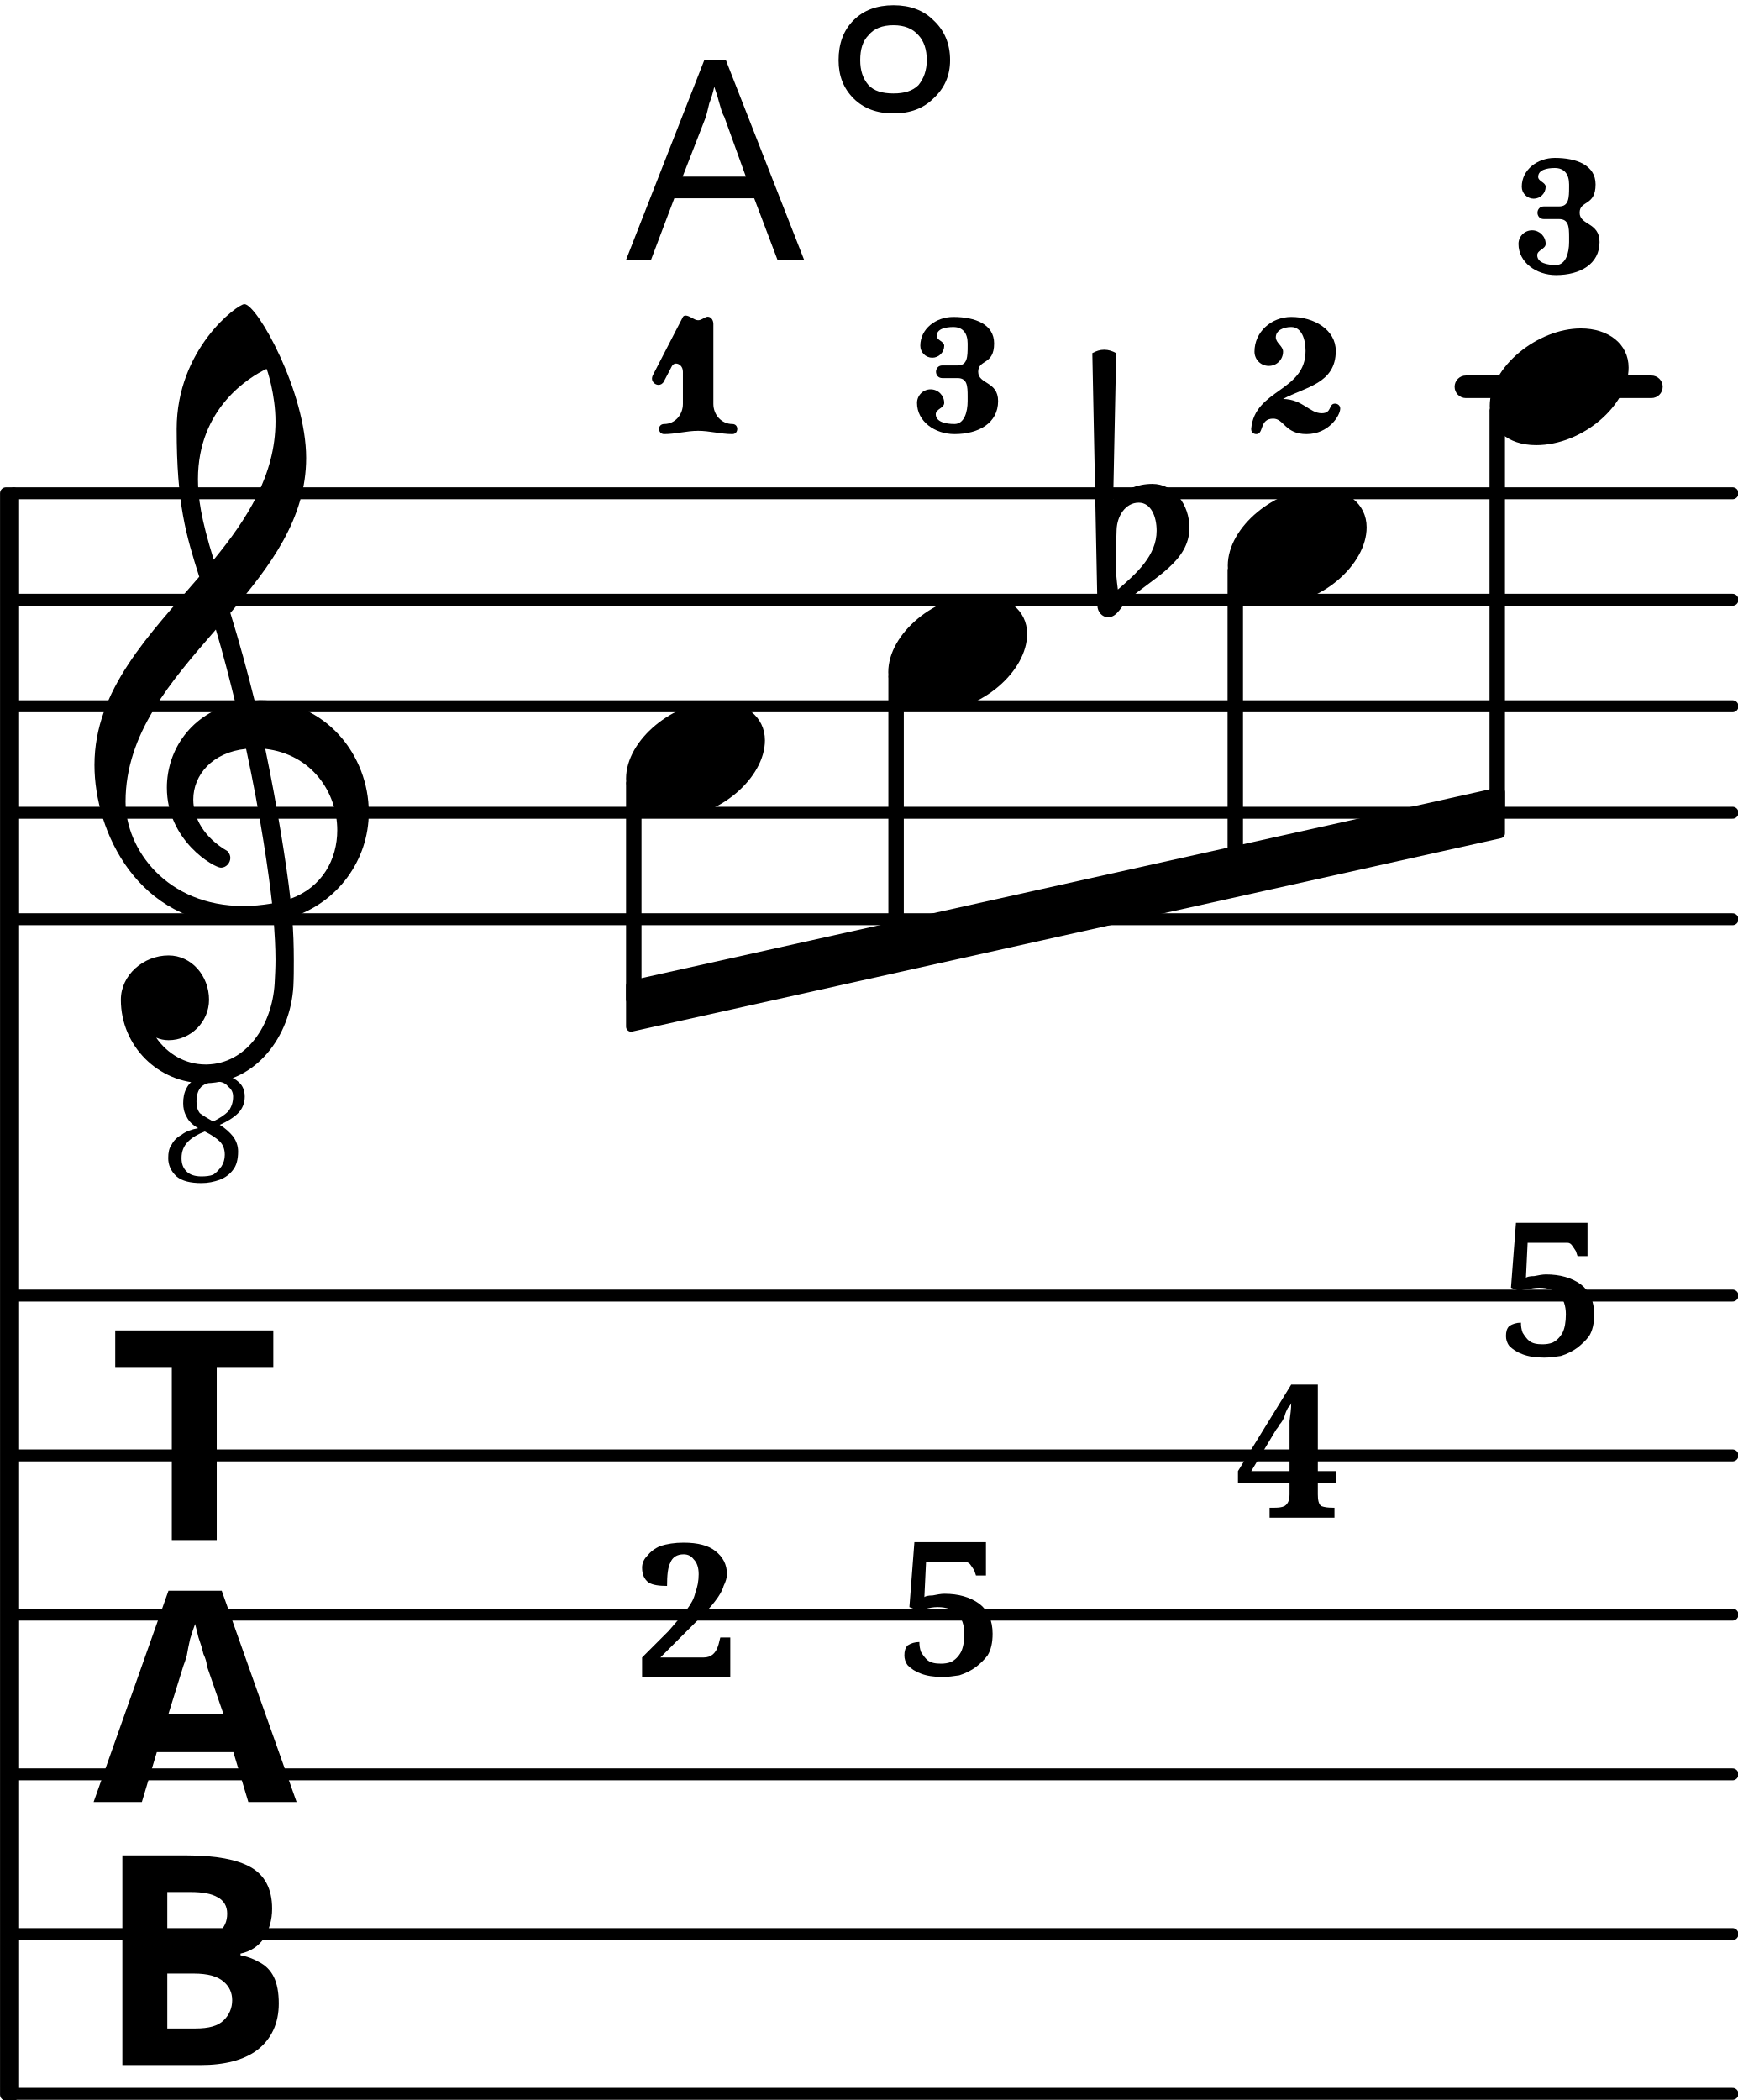
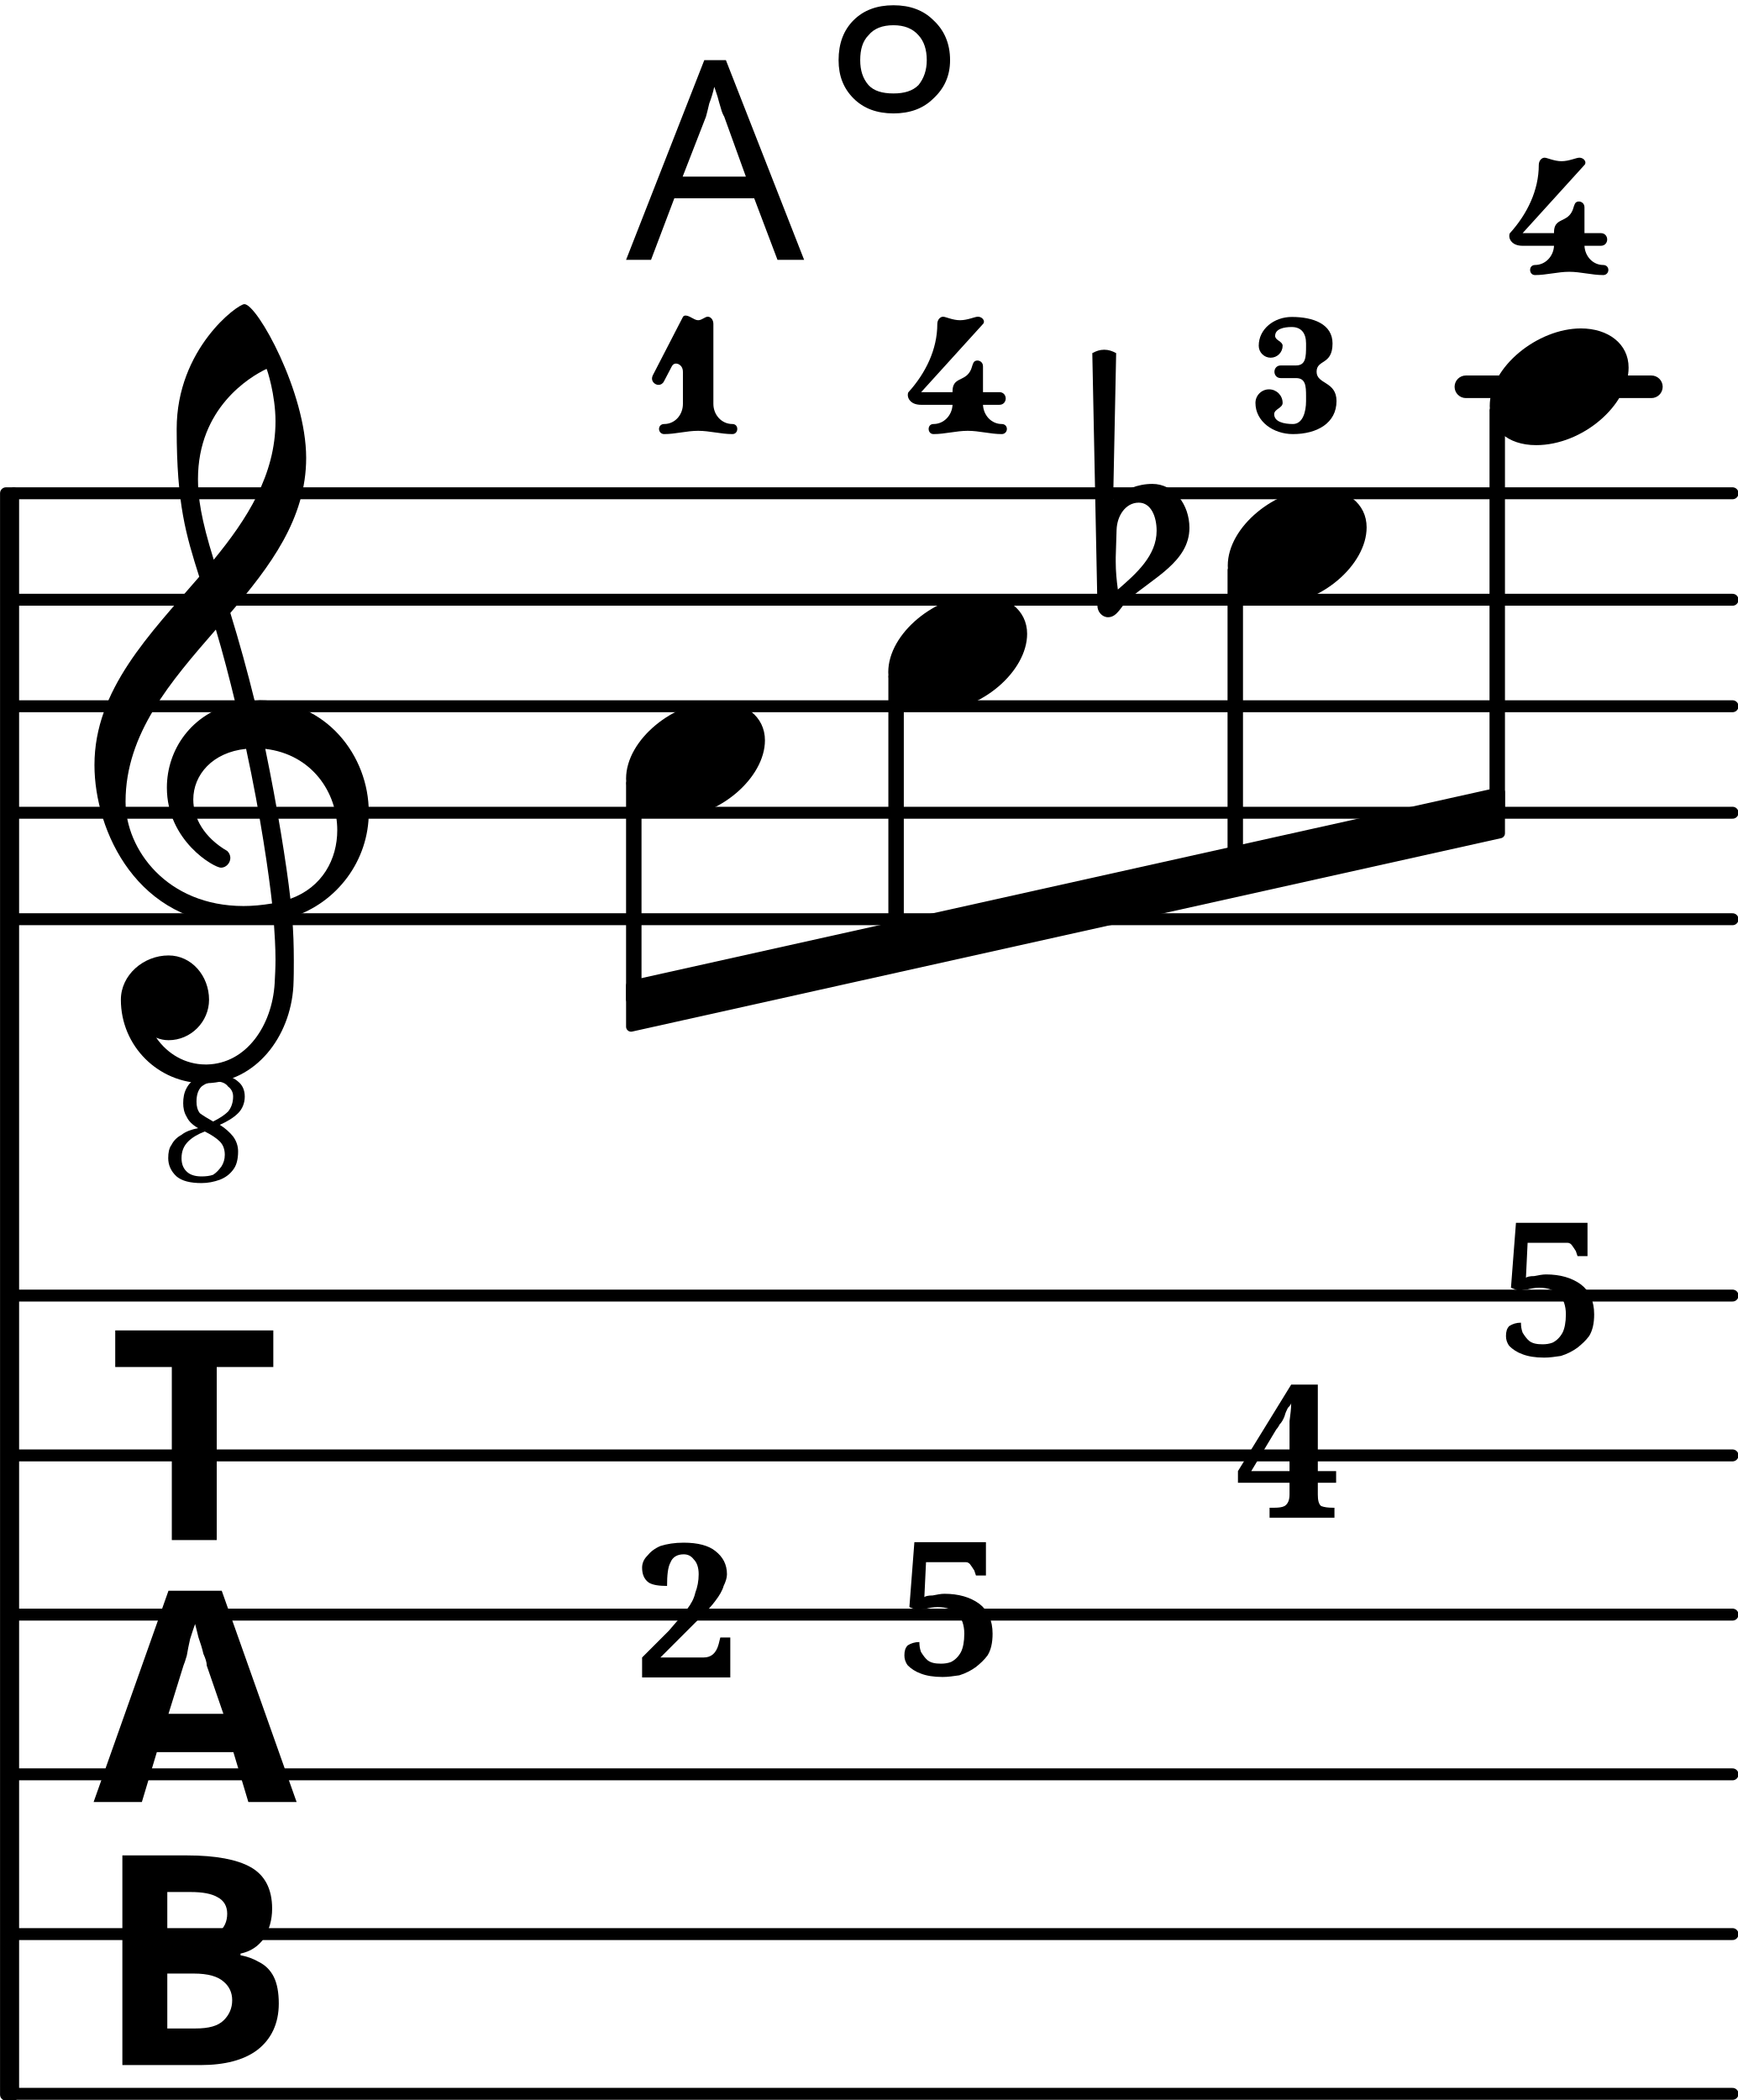
<svg xmlns="http://www.w3.org/2000/svg" preserveAspectRatio="xMidYMid meet" viewBox="-0.079 -4.192 16.32 19.72">
  <g transform="translate(0, -0.5599)">
    <rect x="13.58" y="-0.106" width="1.954" height="0.212" ry="0.106" fill="currentColor" />
  </g>
  <g transform="translate(0, 4.44)">
    <line stroke-linejoin="round" stroke-linecap="round" stroke-width="0.112" stroke="currentColor" x1="0.056" y1="0" x2="16.19" y2="0" />
  </g>
  <g transform="translate(0, 3.44)">
    <line stroke-linejoin="round" stroke-linecap="round" stroke-width="0.112" stroke="currentColor" x1="0.056" y1="0" x2="16.19" y2="0" />
  </g>
  <g transform="translate(0, 2.44)">
    <line stroke-linejoin="round" stroke-linecap="round" stroke-width="0.112" stroke="currentColor" x1="0.056" y1="0" x2="16.19" y2="0" />
  </g>
  <g transform="translate(0, 1.44)">
    <line stroke-linejoin="round" stroke-linecap="round" stroke-width="0.112" stroke="currentColor" x1="0.056" y1="0" x2="16.19" y2="0" />
  </g>
  <g transform="translate(0, 0.4401)">
    <line stroke-linejoin="round" stroke-linecap="round" stroke-width="0.112" stroke="currentColor" x1="0.056" y1="0" x2="16.19" y2="0" />
  </g>
  <g transform="translate(0, 15.47)">
    <line stroke-linejoin="round" stroke-linecap="round" stroke-width="0.112" stroke="currentColor" x1="0.056" y1="0" x2="16.19" y2="0" />
  </g>
  <g transform="translate(0, 13.97)">
    <line stroke-linejoin="round" stroke-linecap="round" stroke-width="0.112" stroke="currentColor" x1="0.056" y1="0" x2="16.19" y2="0" />
  </g>
  <g transform="translate(0, 12.47)">
    <line stroke-linejoin="round" stroke-linecap="round" stroke-width="0.112" stroke="currentColor" x1="0.056" y1="0" x2="16.19" y2="0" />
  </g>
  <g transform="translate(0, 10.97)">
    <line stroke-linejoin="round" stroke-linecap="round" stroke-width="0.112" stroke="currentColor" x1="0.056" y1="0" x2="16.19" y2="0" />
  </g>
  <g transform="translate(0, 9.475)">
    <line stroke-linejoin="round" stroke-linecap="round" stroke-width="0.112" stroke="currentColor" x1="0.056" y1="0" x2="16.19" y2="0" />
  </g>
  <g transform="translate(0, 7.974)">
    <line stroke-linejoin="round" stroke-linecap="round" stroke-width="0.112" stroke="currentColor" x1="0.056" y1="0" x2="16.19" y2="0" />
  </g>
  <g transform="translate(5.8, 5.256)">
    <polygon stroke-linejoin="round" stroke-linecap="round" stroke-width="0.094" fill="currentColor" stroke="currentColor" points="8.206 -2.009 8.206 -1.623 0.047 0.193 0.047 -0.193" />
  </g>
  <g transform="translate(5.8, -1.752)">
    <text font-family="sans" font-size="2.616" text-anchor="start" fill="currentColor">
      <tspan>A</tspan>
    </text>
  </g>
  <g transform="translate(7.608, -1.752)">
    <text font-family="sans" font-size="3.296" text-anchor="start" fill="currentColor">
      <tspan>°</tspan>
    </text>
  </g>
  <g transform="translate(5.8, 2.94)">
    <path transform="scale(0.004, -0.004)" d="M0 -45c0 92 113 182 214 182c64 0 112 -36 112 -92c0 -88 -108 -182 -217 -182c-68 0 -109 39 -109 92z" fill="currentColor" />
  </g>
  <g transform="translate(6.05, -0.1157)">
    <path transform="scale(0.0022, -0.0022)" d="M194 486c16 0 29 15 41 15c13 0 24 -13 24 -31v-341c0 -47 35 -86 81 -86c14 0 21 -10 21 -21s-7 -22 -21 -22c-49 0 -97 14 -146 14s-96 -14 -145 -14c-14 0 -22 11 -22 22s8 21 22 21c46 0 80 39 80 86v137c0 23 -16 35 -30 35c-7 0 -13 -4 -17 -11l-34 -65 c-5 -10 -14 -15 -23 -15c-14 0 -28 12 -28 27c0 4 1 8 3 13l129 250c2 4 7 6 11 6c18 0 37 -20 54 -20z" fill="currentColor" />
  </g>
  <g transform="translate(0.8, 3.44)">
    <path transform="scale(0.004, -0.004)" d="M265 -635h-5c-108 0 -196 87 -196 196c0 58 53 104 112 104c54 0 95 -48 95 -104c0 -52 -43 -95 -95 -95c-10 0 -20 2 -29 6c26 -38 68 -63 116 -63h3zM403 150c28 -135 50 -272 59 -352c75 27 110 93 110 161c0 88 -59 178 -169 191zM75 26c0 -112 97 -245 277 -245 c21 0 43 2 67 6c-7 65 -27 206 -61 363c-79 -8 -124 -61 -124 -119c0 -43 25 -89 80 -121c5 -5 7 -11 7 -16c0 -12 -10 -23 -22 -23c-16 0 -127 63 -127 188c0 89 58 175 161 198c-14 58 -29 116 -46 173c-106 -122 -212 -244 -212 -404zM354 1194c30 0 145 -207 145 -361 c0 -143 -85 -255 -178 -364c21 -68 40 -137 57 -206c4 0 8 1 12 1c156 0 256 -130 256 -263c0 -113 -74 -212 -180 -246c3 -34 4 -68 4 -102c0 -20 0 -40 -1 -60c-7 -120 -89 -225 -204 -228l1 44c93 2 153 92 159 190c1 19 2 37 2 56c0 30 -2 60 -4 90 c-28 -5 -54 -8 -79 -8c-240 0 -342 219 -342 375c0 177 130 307 246 442c-31 98 -53 170 -53 347c0 188 143 293 159 293zM427 919c0 62 -20 123 -21 123c-40 -19 -161 -92 -161 -259c0 -42 7 -93 37 -189c78 95 145 199 145 325z" fill="currentColor" />
  </g>
  <g transform="translate(1.485, 6.902)">
    <text font-family="serif" font-style="italic" font-size="1.386" text-anchor="start" fill="currentColor">
      <tspan>8</tspan>
    </text>
  </g>
  <g transform="translate(5.888, 11.56)">
    <text font-family="serif" font-weight="bold" font-size="1.746" text-anchor="start" fill="currentColor">
      <tspan>2</tspan>
    </text>
  </g>
  <g transform="translate(0.9406, 10.27)">
    <text font-family="sans" font-weight="bold" font-size="2.772" text-anchor="start" fill="currentColor">
      <tspan>T</tspan>
    </text>
  </g>
  <g transform="translate(0.8, 12.73)">
    <text font-family="sans" font-weight="bold" font-size="2.772" text-anchor="start" fill="currentColor">
      <tspan>A</tspan>
    </text>
  </g>
  <g transform="translate(0.8201, 15.2)">
    <text font-family="sans" font-weight="bold" font-size="2.772" text-anchor="start" fill="currentColor">
      <tspan>B</tspan>
    </text>
  </g>
  <g transform="translate(5.872, 2.44)">
    <rect x="-0.072" y="0.679" width="0.145" height="2.12" ry="0.047" fill="currentColor" />
  </g>
  <g transform="translate(8.262, 1.94)">
    <path transform="scale(0.004, -0.004)" d="M0 -45c0 92 113 182 214 182c64 0 112 -36 112 -92c0 -88 -108 -182 -217 -182c-68 0 -109 39 -109 92z" fill="currentColor" />
  </g>
-   <g transform="translate(8.532, -0.1157)">
-     <path transform="scale(0.0022, -0.0022)" d="M261 266c0 -54 85 -40 85 -125c0 -94 -83 -141 -186 -141c-84 0 -160 54 -160 133c0 32 26 58 58 58s58 -26 58 -58c0 -22 -36 -26 -36 -48c0 -33 42 -42 80 -42c41 0 56 50 56 98v21c0 44 -2 77 -43 77h-65c-18 0 -27 14 -27 27s9 27 27 27h65c42 0 43 36 43 83v11 c0 43 -20 70 -61 70c-34 0 -71 -8 -71 -38c0 -19 32 -23 32 -42c0 -28 -23 -51 -51 -51s-51 23 -51 51c0 72 66 123 141 123c93 0 174 -31 174 -113c0 -94 -68 -67 -68 -121z" fill="currentColor" />
+   <g transform="translate(8.452, -0.1157)">
+     <path transform="scale(0.0022, -0.0022)" d="M148 501c10 0 41 -15 72 -15c32 0 63 15 76 15c15 0 26 -11 26 -21c0 -4 -1 -7 -4 -10l-264 -291h134v4c0 60 50 41 75 85c7 11 8 24 14 36c3 7 10 10 17 10c11 0 24 -8 24 -25v-110h70c18 0 27 -14 27 -27s-9 -27 -27 -27h-70c2 -45 36 -82 80 -82c14 0 22 -10 22 -21 s-8 -22 -22 -22c-49 0 -96 14 -145 14s-97 -14 -146 -14c-14 0 -21 11 -21 22s7 21 21 21c44 0 79 37 81 82h-134c-43 0 -57 25 -57 42c0 5 1 10 3 12c73 81 123 182 123 291c0 17 11 31 25 31z" fill="currentColor" />
  </g>
  <g transform="translate(8.351, 11.54)">
    <text font-family="serif" font-weight="bold" font-size="1.746" text-anchor="start" fill="currentColor">
      <tspan>5</tspan>
    </text>
  </g>
  <g transform="translate(8.335, 2.44)">
    <rect x="-0.072" y="-0.321" width="0.145" height="2.579" ry="0.047" fill="currentColor" />
  </g>
  <g transform="translate(11.45, 0.9401)">
    <path transform="scale(0.004, -0.004)" d="M0 -45c0 92 113 182 214 182c64 0 112 -36 112 -92c0 -88 -108 -182 -217 -182c-68 0 -109 39 -109 92z" fill="currentColor" />
  </g>
-   <g transform="translate(11.67, -0.1157)">
-     <path transform="scale(0.0022, -0.0022)" d="M94 66c-60 0 -39 -66 -72 -66c-11 0 -22 7 -22 21v2c15 169 232 158 232 332c0 50 -17 102 -61 102c-33 0 -66 -14 -66 -44c0 -24 31 -37 31 -61c0 -34 -27 -61 -61 -61s-61 27 -61 61c0 84 72 148 157 148c98 0 190 -55 190 -145c0 -140 -131 -154 -225 -205 c85 -2 113 -61 165 -61c45 0 28 41 57 41c11 0 22 -8 22 -21c0 -29 -48 -109 -144 -109c-92 0 -96 66 -142 66z" fill="currentColor" />
+   <g transform="translate(11.71, -0.1157)">
+     <path transform="scale(0.0022, -0.0022)" d="M261 266c0 -54 85 -40 85 -125c0 -94 -83 -141 -186 -141c-84 0 -160 54 -160 133c0 32 26 58 58 58s58 -26 58 -58c0 -22 -36 -26 -36 -48c0 -33 42 -42 80 -42c41 0 56 50 56 98v21c0 44 -2 77 -43 77h-65c-18 0 -27 14 -27 27s9 27 27 27h65c42 0 43 36 43 83v11 c0 43 -20 70 -61 70c-34 0 -71 -8 -71 -38c0 -19 32 -23 32 -42c0 -28 -23 -51 -51 -51s-51 23 -51 51c0 72 66 123 141 123c93 0 174 -31 174 -113c0 -94 -68 -67 -68 -121z" fill="currentColor" />
  </g>
  <g transform="translate(11.53, 10.06)">
    <text font-family="serif" font-weight="bold" font-size="1.746" text-anchor="start" fill="currentColor">
      <tspan>4</tspan>
    </text>
  </g>
  <g transform="translate(11.52, 2.44)">
    <rect x="-0.072" y="-1.321" width="0.145" height="2.878" ry="0.047" fill="currentColor" />
  </g>
  <g transform="translate(10.29, 0.9401)">
    <path transform="scale(0.004, -0.004)" d="M29 39l-2 -64v-11c0 -22 2 -43 5 -65c44 38 91 80 91 138c0 33 -13 66 -42 66c-31 0 -51 -31 -52 -64zM-28 454c9 5 18 8 28 8s19 -3 28 -8l-7 -343c25 23 58 36 92 36c51 0 87 -49 87 -103c0 -79 -84 -117 -144 -169c-16 -14 -25 -41 -47 -41c-14 0 -25 13 -25 27z" fill="currentColor" />
  </g>
  <g transform="translate(13.91, -0.5599)">
    <path transform="scale(0.004, -0.004)" d="M0 -45c0 92 113 182 214 182c64 0 112 -36 112 -92c0 -88 -108 -182 -217 -182c-68 0 -109 39 -109 92z" fill="currentColor" />
  </g>
-   <g transform="translate(14.18, -1.609)">
-     <path transform="scale(0.0022, -0.0022)" d="M261 266c0 -54 85 -40 85 -125c0 -94 -83 -141 -186 -141c-84 0 -160 54 -160 133c0 32 26 58 58 58s58 -26 58 -58c0 -22 -36 -26 -36 -48c0 -33 42 -42 80 -42c41 0 56 50 56 98v21c0 44 -2 77 -43 77h-65c-18 0 -27 14 -27 27s9 27 27 27h65c42 0 43 36 43 83v11 c0 43 -20 70 -61 70c-34 0 -71 -8 -71 -38c0 -19 32 -23 32 -42c0 -28 -23 -51 -51 -51s-51 23 -51 51c0 72 66 123 141 123c93 0 174 -31 174 -113c0 -94 -68 -67 -68 -121z" fill="currentColor" />
+   <g transform="translate(14.1, -1.609)">
+     <path transform="scale(0.0022, -0.0022)" d="M148 501c10 0 41 -15 72 -15c32 0 63 15 76 15c15 0 26 -11 26 -21c0 -4 -1 -7 -4 -10l-264 -291h134v4c0 60 50 41 75 85c7 11 8 24 14 36c3 7 10 10 17 10c11 0 24 -8 24 -25v-110h70c18 0 27 -14 27 -27s-9 -27 -27 -27h-70c2 -45 36 -82 80 -82c14 0 22 -10 22 -21 s-8 -22 -22 -22c-49 0 -96 14 -145 14s-97 -14 -146 -14c-14 0 -21 11 -21 22s7 21 21 21c44 0 79 37 81 82h-134c-43 0 -57 25 -57 42c0 5 1 10 3 12c73 81 123 182 123 291c0 17 11 31 25 31z" fill="currentColor" />
  </g>
  <g transform="translate(14, 8.541)">
    <text font-family="serif" font-weight="bold" font-size="1.746" text-anchor="start" fill="currentColor">
      <tspan>5</tspan>
    </text>
  </g>
  <g transform="translate(13.98, 2.44)">
    <rect x="-0.072" y="-2.821" width="0.145" height="3.837" ry="0.047" fill="currentColor" />
  </g>
  <g transform="translate(-0.0786, 7.957)">
    <rect x="0" y="-7.573" width="0.179" height="15.15" ry="0.056" fill="currentColor" />
  </g>
</svg>
